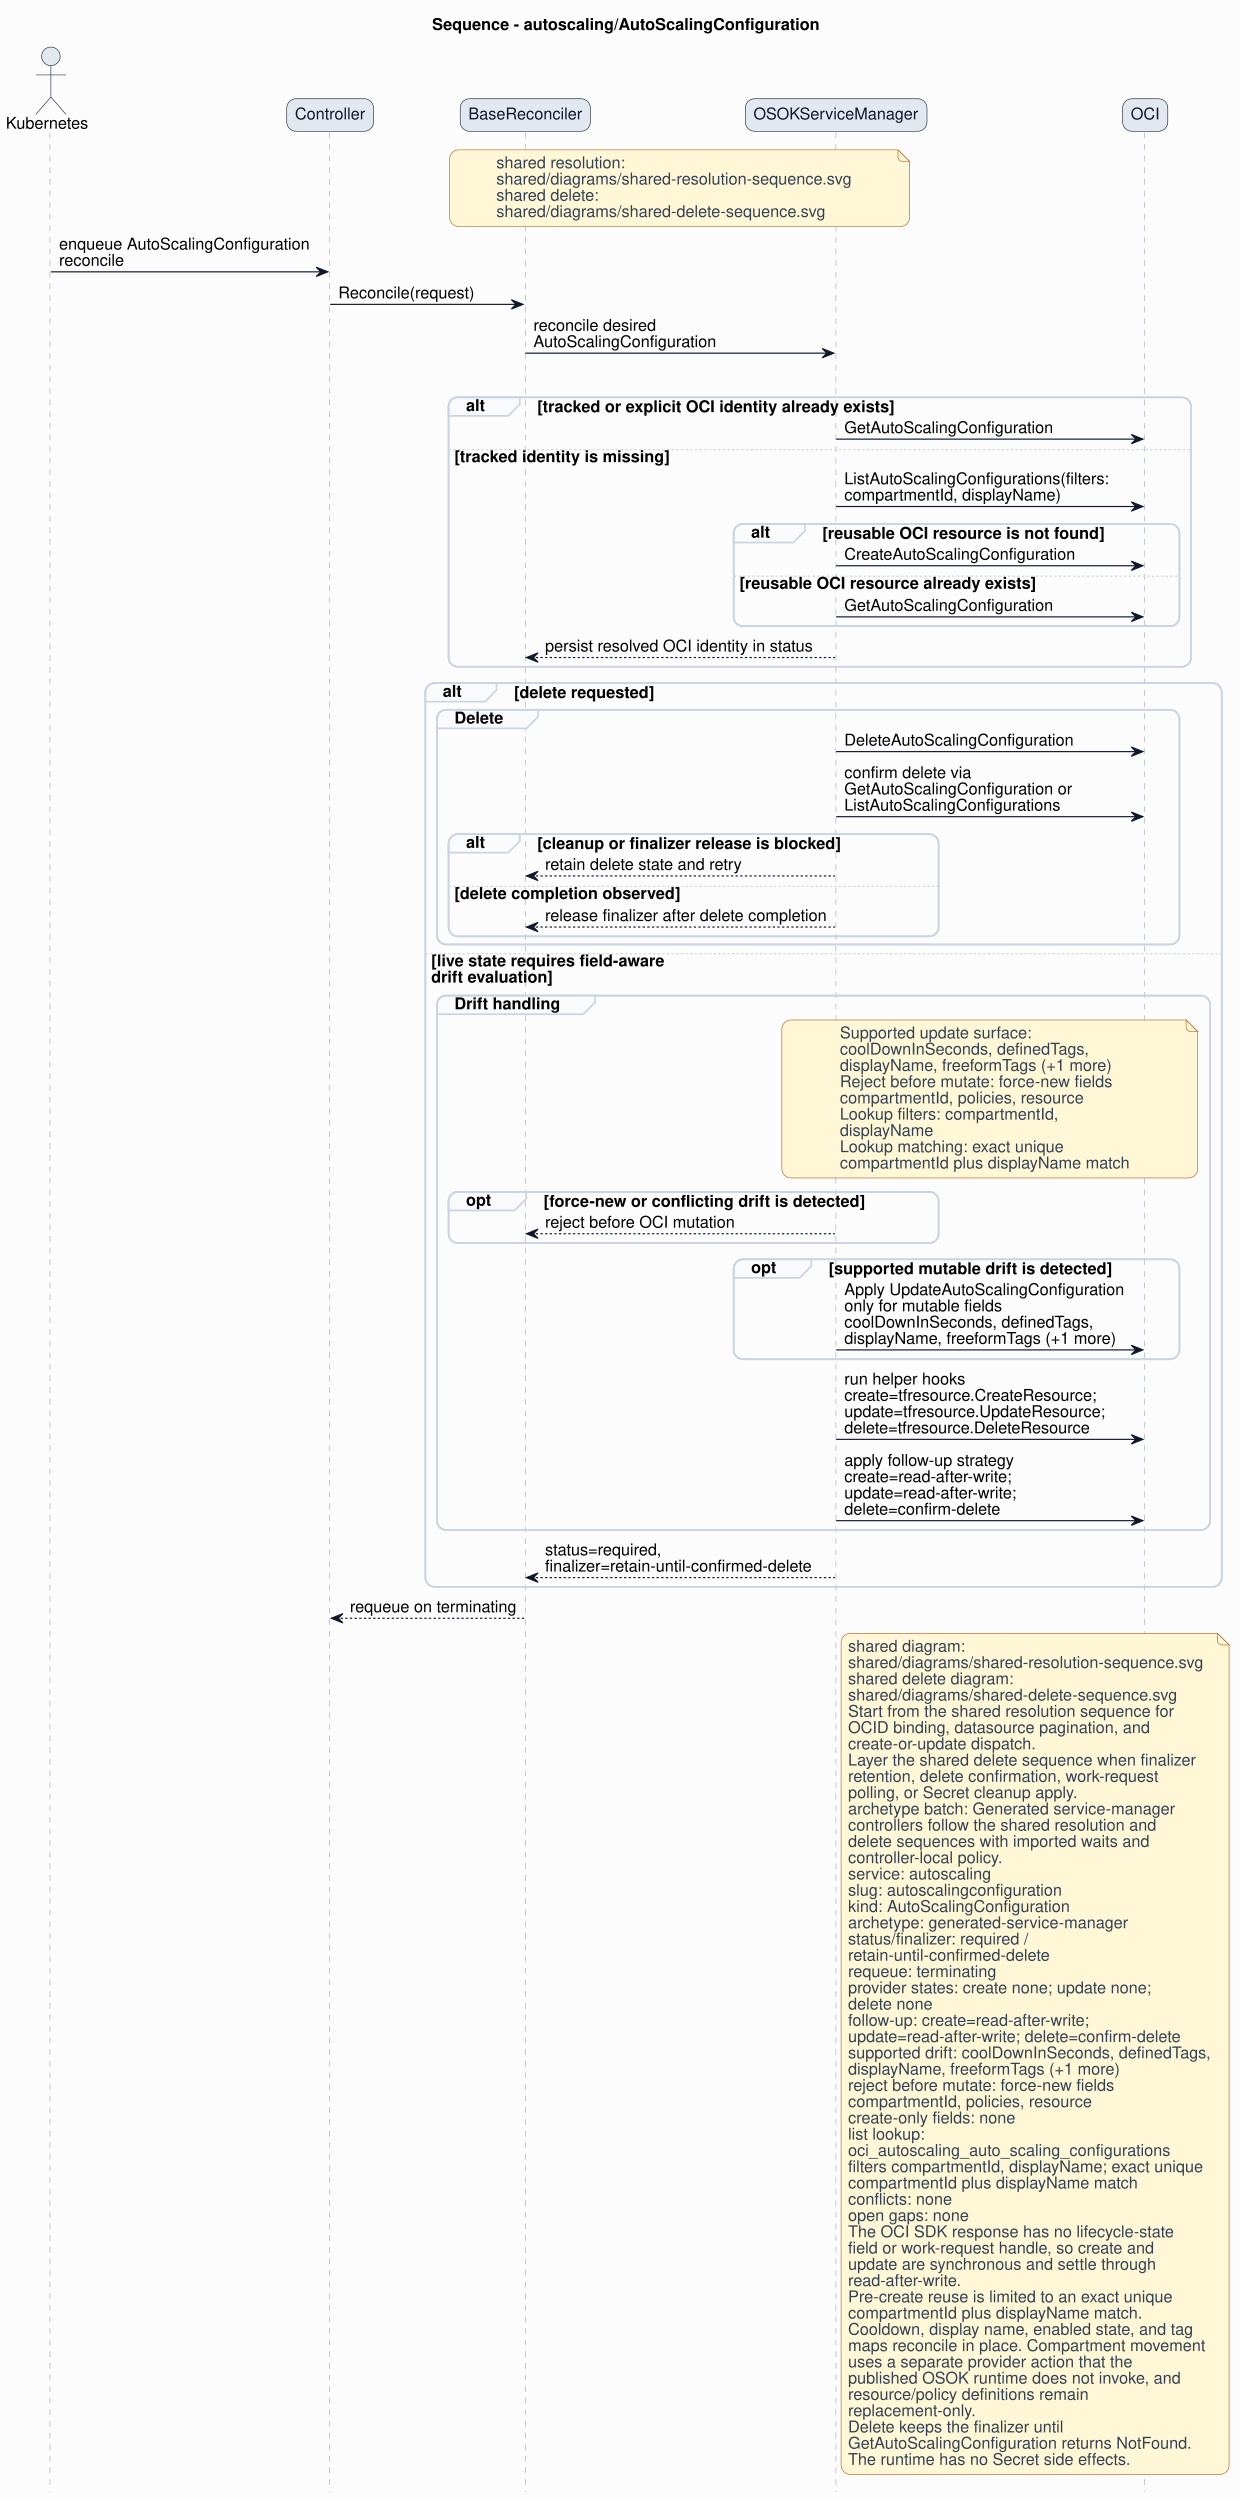
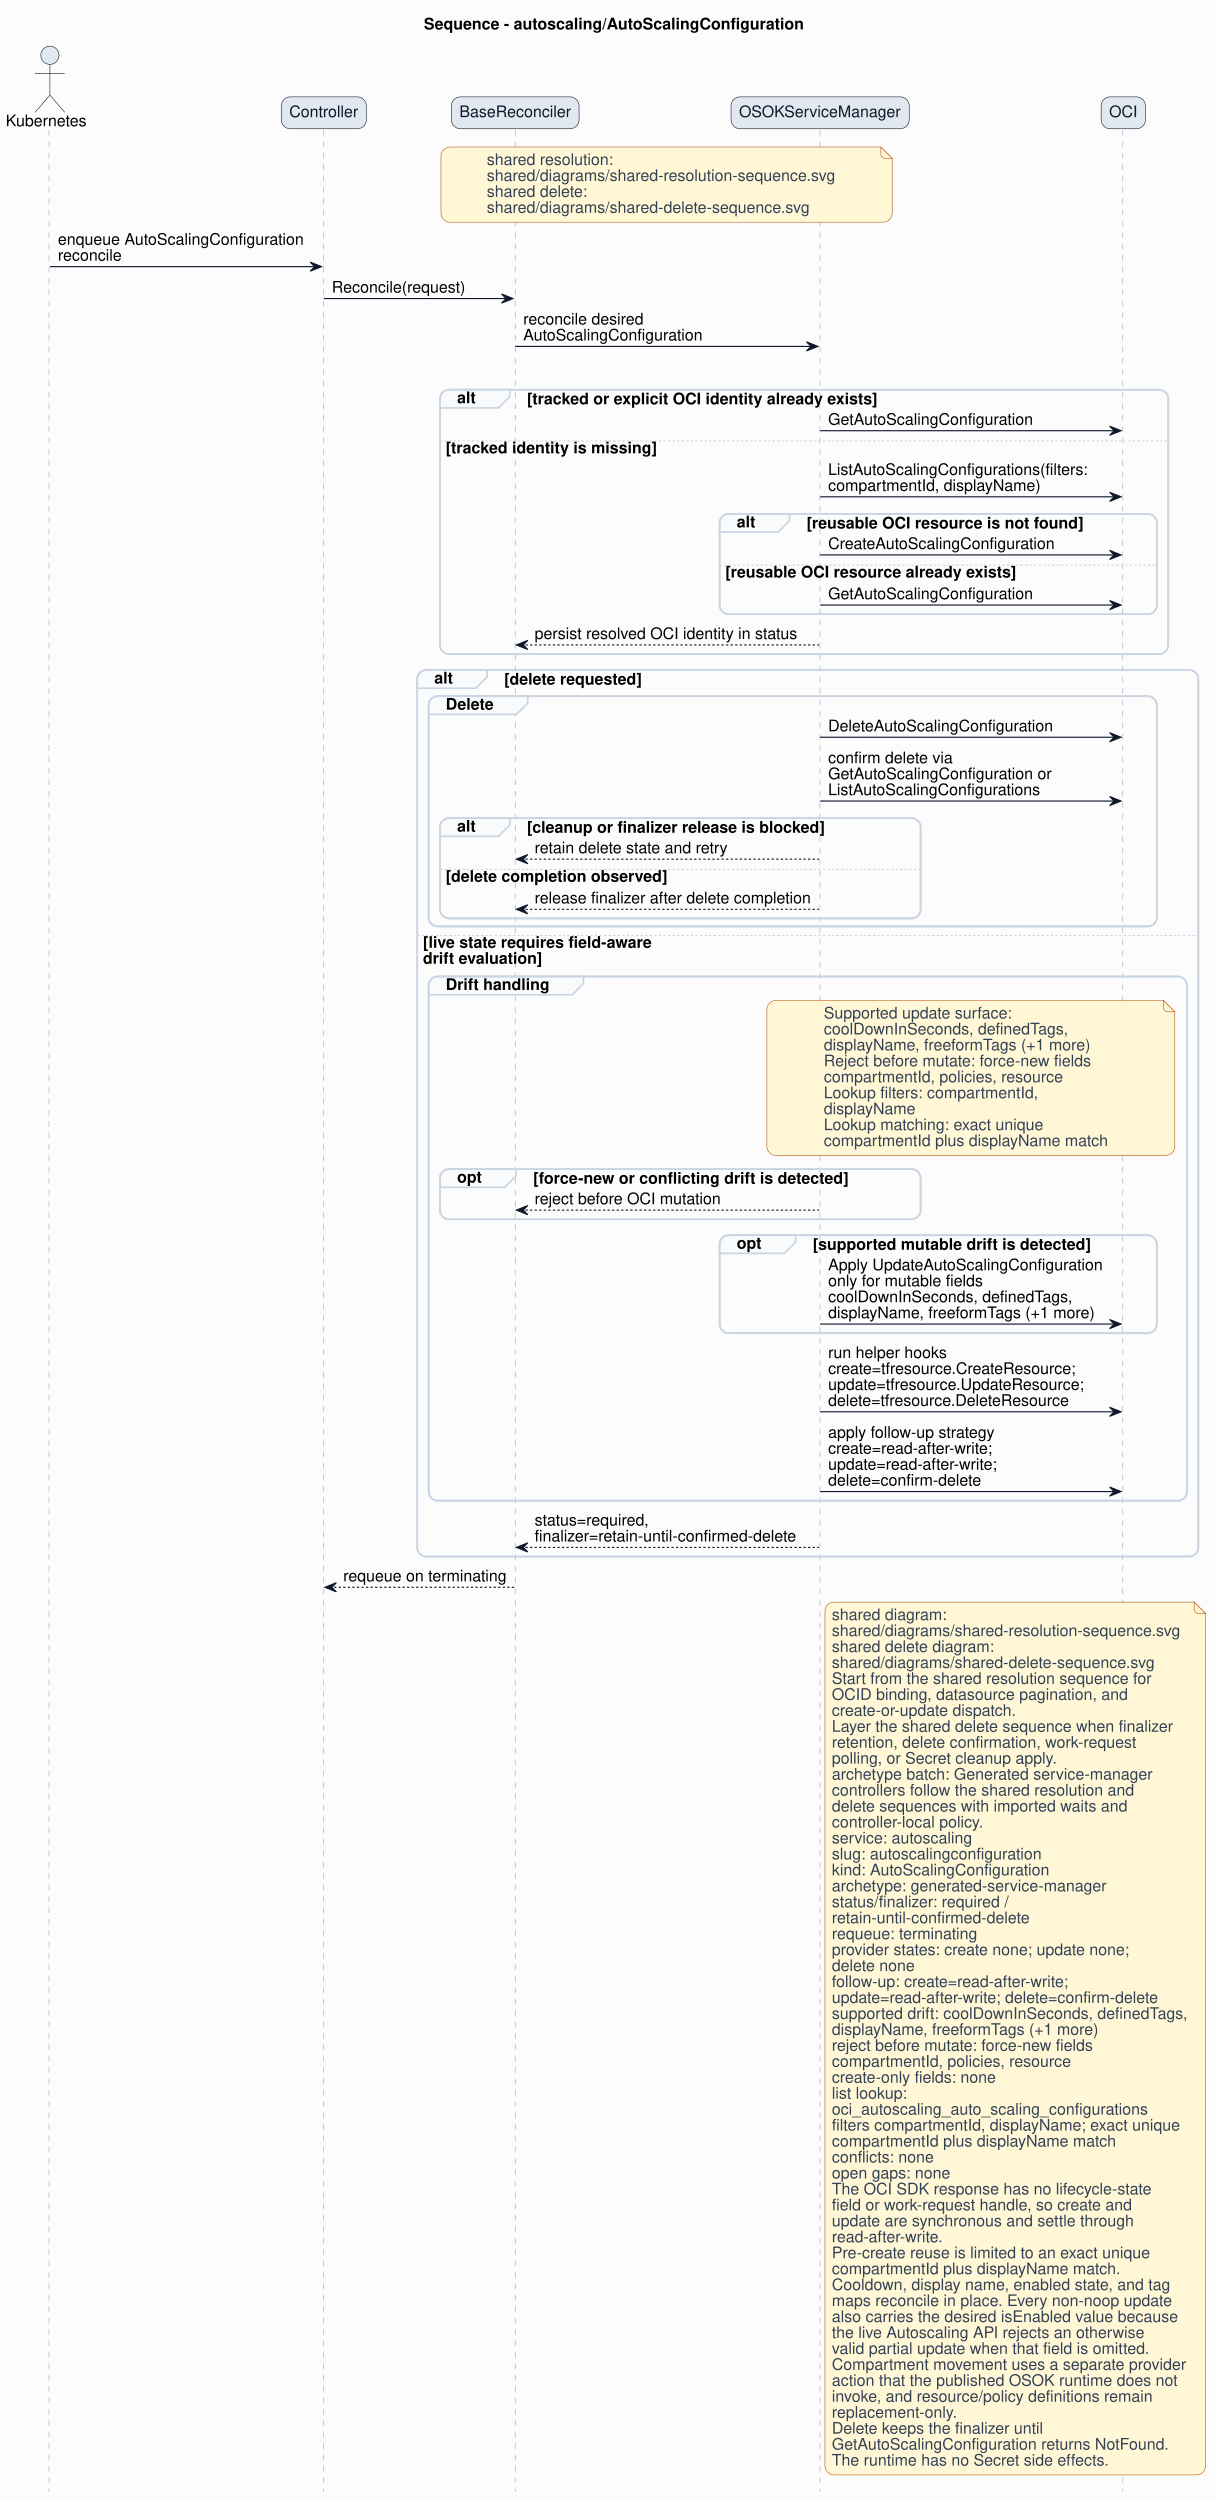
- <svg xmlns="http://www.w3.org/2000/svg" contentStyleType="text/css" data-diagram-type="SEQUENCE" height="2152px" preserveAspectRatio="none" style="width:1067px;height:2152px;background:#FCFCFD;" version="1.1" viewBox="0 0 1067 2152" width="1067px" zoomAndPan="magnify">
+ <svg xmlns="http://www.w3.org/2000/svg" contentStyleType="text/css" data-diagram-type="SEQUENCE" height="2194px" preserveAspectRatio="none" style="width:1067px;height:2194px;background:#FCFCFD;" version="1.1" viewBox="0 0 1067 2194" width="1067px" zoomAndPan="magnify">
  <defs />
  <g>
-     <rect fill="#FCFCFD" height="2152" style="stroke:none;stroke-width:1;" width="1067" x="0" y="0" />
+     <rect fill="#FCFCFD" height="2194" style="stroke:none;stroke-width:1;" width="1067" x="0" y="0" />
    <text fill="#000000" font-family="Helvetica" font-size="14" font-weight="bold" lengthAdjust="spacing" textLength="333.69" x="371.972" y="25.78">Sequence - autoscaling/AutoScalingConfiguration</text>
    <rect fill="none" height="232" rx="8" ry="8" style="stroke:#CBD5E1;stroke-width:1.5;" width="639.094" x="386.149" y="342" />
    <rect fill="none" height="88" rx="8" ry="8" style="stroke:#CBD5E1;stroke-width:1.5;" width="383.688" x="631.555" y="451" />
    <rect fill="none" height="778" rx="8" ry="8" style="stroke:#CBD5E1;stroke-width:1.5;" width="685.539" x="366.149" y="588" />
    <rect fill="none" height="202" rx="8" ry="8" style="stroke:#CBD5E1;stroke-width:1.5;" width="639.094" x="376.149" y="611" />
    <rect fill="none" height="88" rx="8" ry="8" style="stroke:#CBD5E1;stroke-width:1.5;" width="421.798" x="386.149" y="718" />
    <rect fill="none" height="460" rx="8" ry="8" style="stroke:#CBD5E1;stroke-width:1.5;" width="665.539" x="376.149" y="857" />
    <rect fill="none" height="44" rx="8" ry="8" style="stroke:#CBD5E1;stroke-width:1.5;" width="421.798" x="386.149" y="1026" />
    <rect fill="none" height="86" rx="8" ry="8" style="stroke:#CBD5E1;stroke-width:1.5;" width="383.688" x="631.555" y="1084" />
    <g class="participant-lifeline" data-entity-uid="part1" data-qualified-name="Kubernetes" id="part1-lifeline">
      <g>
-         <rect fill="#000000" fill-opacity="0" height="2031" width="8" x="39.803" y="114" />
-         <line style="stroke:#94A3B8;stroke-width:0.5;stroke-dasharray:5,5;" x1="43" x2="43" y1="114" y2="2145" />
+         <rect fill="#000000" fill-opacity="0" height="2073" width="8" x="39.803" y="114" />
+         <line style="stroke:#94A3B8;stroke-width:0.5;stroke-dasharray:5,5;" x1="43" x2="43" y1="114" y2="2187" />
      </g>
    </g>
    <g class="participant-lifeline" data-entity-uid="part2" data-qualified-name="Controller" id="part2-lifeline">
      <g>
-         <rect fill="#000000" fill-opacity="0" height="2031" width="8" x="280.188" y="114" />
-         <line style="stroke:#94A3B8;stroke-width:0.5;stroke-dasharray:5,5;" x1="283.843" x2="283.843" y1="114" y2="2145" />
+         <rect fill="#000000" fill-opacity="0" height="2073" width="8" x="280.188" y="114" />
+         <line style="stroke:#94A3B8;stroke-width:0.5;stroke-dasharray:5,5;" x1="283.843" x2="283.843" y1="114" y2="2187" />
      </g>
    </g>
    <g class="participant-lifeline" data-entity-uid="part3" data-qualified-name="BaseReconciler" id="part3-lifeline">
      <g>
-         <rect fill="#000000" fill-opacity="0" height="2031" width="8" x="448.173" y="114" />
-         <line style="stroke:#94A3B8;stroke-width:0.5;stroke-dasharray:5,5;" x1="452.149" x2="452.149" y1="114" y2="2145" />
+         <rect fill="#000000" fill-opacity="0" height="2073" width="8" x="448.173" y="114" />
+         <line style="stroke:#94A3B8;stroke-width:0.5;stroke-dasharray:5,5;" x1="452.149" x2="452.149" y1="114" y2="2187" />
      </g>
    </g>
    <g class="participant-lifeline" data-entity-uid="part4" data-qualified-name="ServiceManager" id="part4-lifeline">
      <g>
-         <rect fill="#000000" fill-opacity="0" height="2031" width="8" x="715.751" y="114" />
-         <line style="stroke:#94A3B8;stroke-width:0.5;stroke-dasharray:5,5;" x1="719.555" x2="719.555" y1="114" y2="2145" />
+         <rect fill="#000000" fill-opacity="0" height="2073" width="8" x="715.751" y="114" />
+         <line style="stroke:#94A3B8;stroke-width:0.5;stroke-dasharray:5,5;" x1="719.555" x2="719.555" y1="114" y2="2187" />
      </g>
    </g>
    <g class="participant-lifeline" data-entity-uid="part5" data-qualified-name="OCI" id="part5-lifeline">
      <g>
-         <rect fill="#000000" fill-opacity="0" height="2031" width="8" x="981.798" y="114" />
-         <line style="stroke:#94A3B8;stroke-width:0.5;stroke-dasharray:5,5;" x1="985.354" x2="985.354" y1="114" y2="2145" />
+         <rect fill="#000000" fill-opacity="0" height="2073" width="8" x="981.798" y="114" />
+         <line style="stroke:#94A3B8;stroke-width:0.5;stroke-dasharray:5,5;" x1="985.354" x2="985.354" y1="114" y2="2187" />
      </g>
    </g>
    <g class="participant participant-head" data-entity-uid="part1" data-qualified-name="Kubernetes" id="part1-head">
      <text fill="#000000" font-family="Helvetica" font-size="14" lengthAdjust="spacing" textLength="71.606" x="5" y="110.78">Kubernetes</text>
      <ellipse cx="43.803" cy="48.5" fill="#E2E8F0" rx="8" ry="8" style="stroke:#0F172A;stroke-width:0.5;" />
      <path d="M43.803,56.5 L43.803,83.5 M30.803,64.5 L56.803,64.5 M43.803,83.5 L30.803,98.5 M43.803,83.5 L56.803,98.5" fill="none" style="stroke:#0F172A;stroke-width:0.5;" />
    </g>
    <g class="participant participant-head" data-entity-uid="part2" data-qualified-name="Controller" id="part2-head">
      <rect fill="#E2E8F0" height="28" rx="8" ry="8" style="stroke:#0F172A;stroke-width:0.5;" width="74.689" x="246.843" y="85" />
      <text fill="#0F172A" font-family="Helvetica" font-size="14" lengthAdjust="spacing" textLength="60.69" x="253.843" y="102.78">Controller</text>
    </g>
    <g class="participant participant-head" data-entity-uid="part3" data-qualified-name="BaseReconciler" id="part3-head">
      <rect fill="#E2E8F0" height="28" rx="8" ry="8" style="stroke:#0F172A;stroke-width:0.5;" width="112.048" x="396.149" y="85" />
      <text fill="#0F172A" font-family="Helvetica" font-size="14" lengthAdjust="spacing" textLength="98.048" x="403.149" y="102.78">BaseReconciler</text>
    </g>
    <g class="participant participant-head" data-entity-uid="part4" data-qualified-name="ServiceManager" id="part4-head">
      <rect fill="#E2E8F0" height="28" rx="8" ry="8" style="stroke:#0F172A;stroke-width:0.5;" width="156.393" x="641.555" y="85" />
      <text fill="#0F172A" font-family="Helvetica" font-size="14" lengthAdjust="spacing" textLength="142.393" x="648.555" y="102.78">OSOKServiceManager</text>
    </g>
    <g class="participant participant-head" data-entity-uid="part5" data-qualified-name="OCI" id="part5-head">
      <rect fill="#E2E8F0" height="28" rx="8" ry="8" style="stroke:#0F172A;stroke-width:0.5;" width="38.89" x="966.354" y="85" />
      <text fill="#0F172A" font-family="Helvetica" font-size="14" lengthAdjust="spacing" textLength="24.89" x="973.354" y="102.78">OCI</text>
    </g>
    <path d="M387,137 L387,187 A8,8 0 0 0 395,195 L775,195 A8,8 0 0 0 783,187 L783,139 L773,129 L395,129 A8,8 0 0 0 387,137" fill="#FFF7D6" style="stroke:#B45309;stroke-width:0.5;" />
    <path d="M773,129 L773,135 A4,4 0 0 0 777,139 L783,139 L773,129" fill="#FFF7D6" style="stroke:#B45309;stroke-width:0.5;" />
    <text fill="#334155" font-family="Helvetica" font-size="14" lengthAdjust="spacing" textLength="111.289" x="427.203" y="144.78">shared resolution:</text>
    <text fill="#334155" font-family="Helvetica" font-size="14" lengthAdjust="spacing" textLength="307.392" x="427.203" y="158.78">shared/diagrams/shared-resolution-sequence.svg</text>
    <text fill="#334155" font-family="Helvetica" font-size="14" lengthAdjust="spacing" textLength="88.731" x="427.203" y="172.78">shared delete:</text>
    <text fill="#334155" font-family="Helvetica" font-size="14" lengthAdjust="spacing" textLength="284.833" x="427.203" y="186.78">shared/diagrams/shared-delete-sequence.svg</text>
    <g class="message" data-entity-1="part1" data-entity-2="part2" id="msg1">
      <polygon fill="#0F172A" points="272.188,230,282.188,234,272.188,238,276.188,234" style="stroke:#0F172A;stroke-width:1;" />
      <line style="stroke:#0F172A;stroke-width:1;" x1="43.803" x2="278.188" y1="234" y2="234" />
      <text fill="#000000" font-family="Helvetica" font-size="14" lengthAdjust="spacing" textLength="216.385" x="50.803" y="214.78">enqueue AutoScalingConfiguration</text>
      <text fill="#000000" font-family="Helvetica" font-size="14" lengthAdjust="spacing" textLength="56.027" x="50.803" y="228.78">reconcile</text>
    </g>
    <g class="message" data-entity-1="part2" data-entity-2="part3" id="msg2">
      <polygon fill="#0F172A" points="440.173,258,450.173,262,440.173,266,444.173,262" style="stroke:#0F172A;stroke-width:1;" />
      <line style="stroke:#0F172A;stroke-width:1;" x1="284.188" x2="446.173" y1="262" y2="262" />
      <text fill="#000000" font-family="Helvetica" font-size="14" lengthAdjust="spacing" textLength="117.496" x="291.188" y="256.78">Reconcile(request)</text>
    </g>
    <g class="message" data-entity-1="part3" data-entity-2="part4" id="msg3">
      <polygon fill="#0F172A" points="707.751,300,717.751,304,707.751,308,711.751,304" style="stroke:#0F172A;stroke-width:1;" />
      <line style="stroke:#0F172A;stroke-width:1;" x1="452.173" x2="713.751" y1="304" y2="304" />
      <text fill="#000000" font-family="Helvetica" font-size="14" lengthAdjust="spacing" textLength="105.834" x="459.173" y="284.78">reconcile desired</text>
      <text fill="#000000" font-family="Helvetica" font-size="14" lengthAdjust="spacing" textLength="157.992" x="459.173" y="298.78">AutoScalingConfiguration</text>
    </g>
    <path d="M394.149,342 L447.487,342 L447.487,348 L437.487,358 L386.149,358 L386.149,350 A8,8 0 0 1 394.149,342" fill="#F8FAFC" style="stroke:#CBD5E1;stroke-width:1.5;" />
    <rect fill="none" height="232" rx="8" ry="8" style="stroke:#CBD5E1;stroke-width:1.5;" width="639.094" x="386.149" y="342" />
    <text fill="#000000" font-family="Helvetica" font-size="14" font-weight="bold" lengthAdjust="spacing" textLength="16.338" x="401.149" y="353.78">alt</text>
    <text fill="#000000" font-family="Helvetica" font-size="14" font-weight="bold" lengthAdjust="spacing" textLength="308.109" x="462.487" y="354.78">[tracked or explicit OCI identity already exists]</text>
    <g class="message" data-entity-1="part4" data-entity-2="part5" id="msg4">
      <polygon fill="#0F172A" points="973.798,374,983.798,378,973.798,382,977.798,378" style="stroke:#0F172A;stroke-width:1;" />
      <line style="stroke:#0F172A;stroke-width:1;" x1="719.751" x2="979.798" y1="378" y2="378" />
      <text fill="#000000" font-family="Helvetica" font-size="14" lengthAdjust="spacing" textLength="180.558" x="726.751" y="372.78">GetAutoScalingConfiguration</text>
    </g>
    <line style="stroke:#CBD5E1;stroke-width:1;stroke-dasharray:2,2;" x1="386.149" x2="1025.243" y1="387" y2="387" />
    <text fill="#000000" font-family="Helvetica" font-size="14" font-weight="bold" lengthAdjust="spacing" textLength="185.158" x="391.149" y="397.78">[tracked identity is missing]</text>
    <g class="message" data-entity-1="part4" data-entity-2="part5" id="msg5">
      <polygon fill="#0F172A" points="973.798,432,983.798,436,973.798,440,977.798,436" style="stroke:#0F172A;stroke-width:1;" />
      <line style="stroke:#0F172A;stroke-width:1;" x1="719.751" x2="979.798" y1="436" y2="436" />
      <text fill="#000000" font-family="Helvetica" font-size="14" lengthAdjust="spacing" textLength="228.778" x="726.751" y="416.78">ListAutoScalingConfigurations(filters:</text>
      <text fill="#000000" font-family="Helvetica" font-size="14" lengthAdjust="spacing" textLength="186.737" x="726.751" y="430.78">compartmentId, displayName)</text>
    </g>
    <path d="M639.555,451 L692.893,451 L692.893,457 L682.893,467 L631.555,467 L631.555,459 A8,8 0 0 1 639.555,451" fill="#F8FAFC" style="stroke:#CBD5E1;stroke-width:1.5;" />
    <rect fill="none" height="88" rx="8" ry="8" style="stroke:#CBD5E1;stroke-width:1.5;" width="383.688" x="631.555" y="451" />
    <text fill="#000000" font-family="Helvetica" font-size="14" font-weight="bold" lengthAdjust="spacing" textLength="16.338" x="646.555" y="462.78">alt</text>
    <text fill="#000000" font-family="Helvetica" font-size="14" font-weight="bold" lengthAdjust="spacing" textLength="242.703" x="707.893" y="463.78">[reusable OCI resource is not found]</text>
    <g class="message" data-entity-1="part4" data-entity-2="part5" id="msg6">
      <polygon fill="#0F172A" points="973.798,483,983.798,487,973.798,491,977.798,487" style="stroke:#0F172A;stroke-width:1;" />
      <line style="stroke:#0F172A;stroke-width:1;" x1="719.751" x2="979.798" y1="487" y2="487" />
      <text fill="#000000" font-family="Helvetica" font-size="14" lengthAdjust="spacing" textLength="200.013" x="726.751" y="481.78">CreateAutoScalingConfiguration</text>
    </g>
    <line style="stroke:#CBD5E1;stroke-width:1;stroke-dasharray:2,2;" x1="631.555" x2="1015.243" y1="496" y2="496" />
    <text fill="#000000" font-family="Helvetica" font-size="14" font-weight="bold" lengthAdjust="spacing" textLength="255.233" x="636.555" y="506.78">[reusable OCI resource already exists]</text>
    <g class="message" data-entity-1="part4" data-entity-2="part5" id="msg7">
      <polygon fill="#0F172A" points="973.798,527,983.798,531,973.798,535,977.798,531" style="stroke:#0F172A;stroke-width:1;" />
      <line style="stroke:#0F172A;stroke-width:1;" x1="719.751" x2="979.798" y1="531" y2="531" />
      <text fill="#000000" font-family="Helvetica" font-size="14" lengthAdjust="spacing" textLength="180.558" x="726.751" y="525.78">GetAutoScalingConfiguration</text>
    </g>
    <g class="message" data-entity-1="part4" data-entity-2="part3" id="msg8">
      <polygon fill="#0F172A" points="463.173,562,453.173,566,463.173,570,459.173,566" style="stroke:#0F172A;stroke-width:1;" />
      <line style="stroke:#0F172A;stroke-width:1;stroke-dasharray:2,2;" x1="457.173" x2="718.751" y1="566" y2="566" />
      <text fill="#000000" font-family="Helvetica" font-size="14" lengthAdjust="spacing" textLength="231.096" x="469.173" y="560.78">persist resolved OCI identity in status</text>
    </g>
    <path d="M374.149,588 L427.487,588 L427.487,594 L417.487,604 L366.149,604 L366.149,596 A8,8 0 0 1 374.149,588" fill="#F8FAFC" style="stroke:#CBD5E1;stroke-width:1.5;" />
    <rect fill="none" height="778" rx="8" ry="8" style="stroke:#CBD5E1;stroke-width:1.5;" width="685.539" x="366.149" y="588" />
    <text fill="#000000" font-family="Helvetica" font-size="14" font-weight="bold" lengthAdjust="spacing" textLength="16.338" x="381.149" y="599.78">alt</text>
    <text fill="#000000" font-family="Helvetica" font-size="14" font-weight="bold" lengthAdjust="spacing" textLength="120.586" x="442.487" y="600.78">[delete requested]</text>
    <path d="M384.149,611 L463.17,611 L463.17,617 L453.17,627 L376.149,627 L376.149,619 A8,8 0 0 1 384.149,611" fill="#F8FAFC" style="stroke:#CBD5E1;stroke-width:1.5;" />
    <rect fill="none" height="202" rx="8" ry="8" style="stroke:#CBD5E1;stroke-width:1.5;" width="639.094" x="376.149" y="611" />
    <text fill="#000000" font-family="Helvetica" font-size="14" font-weight="bold" lengthAdjust="spacing" textLength="42.02" x="391.149" y="622.78">Delete</text>
    <g class="message" data-entity-1="part4" data-entity-2="part5" id="msg9">
      <polygon fill="#0F172A" points="973.798,643,983.798,647,973.798,651,977.798,647" style="stroke:#0F172A;stroke-width:1;" />
      <line style="stroke:#0F172A;stroke-width:1;" x1="719.751" x2="979.798" y1="647" y2="647" />
      <text fill="#000000" font-family="Helvetica" font-size="14" lengthAdjust="spacing" textLength="198.461" x="726.751" y="641.78">DeleteAutoScalingConfiguration</text>
    </g>
    <g class="message" data-entity-1="part4" data-entity-2="part5" id="msg10">
      <polygon fill="#0F172A" points="973.798,699,983.798,703,973.798,707,977.798,703" style="stroke:#0F172A;stroke-width:1;" />
      <line style="stroke:#0F172A;stroke-width:1;" x1="719.751" x2="979.798" y1="703" y2="703" />
      <text fill="#000000" font-family="Helvetica" font-size="14" lengthAdjust="spacing" textLength="109.717" x="726.751" y="669.78">confirm delete via</text>
      <text fill="#000000" font-family="Helvetica" font-size="14" lengthAdjust="spacing" textLength="196.895" x="726.751" y="683.78">GetAutoScalingConfiguration or</text>
      <text fill="#000000" font-family="Helvetica" font-size="14" lengthAdjust="spacing" textLength="186.778" x="726.751" y="697.78">ListAutoScalingConfigurations</text>
    </g>
    <path d="M394.149,718 L447.487,718 L447.487,724 L437.487,734 L386.149,734 L386.149,726 A8,8 0 0 1 394.149,718" fill="#F8FAFC" style="stroke:#CBD5E1;stroke-width:1.5;" />
    <rect fill="none" height="88" rx="8" ry="8" style="stroke:#CBD5E1;stroke-width:1.5;" width="421.798" x="386.149" y="718" />
    <text fill="#000000" font-family="Helvetica" font-size="14" font-weight="bold" lengthAdjust="spacing" textLength="16.338" x="401.149" y="729.78">alt</text>
    <text fill="#000000" font-family="Helvetica" font-size="14" font-weight="bold" lengthAdjust="spacing" textLength="261.427" x="462.487" y="730.78">[cleanup or finalizer release is blocked]</text>
    <g class="message" data-entity-1="part4" data-entity-2="part3" id="msg11">
      <polygon fill="#0F172A" points="463.173,750,453.173,754,463.173,758,459.173,754" style="stroke:#0F172A;stroke-width:1;" />
      <line style="stroke:#0F172A;stroke-width:1;stroke-dasharray:2,2;" x1="457.173" x2="718.751" y1="754" y2="754" />
      <text fill="#000000" font-family="Helvetica" font-size="14" lengthAdjust="spacing" textLength="170.434" x="469.173" y="748.78">retain delete state and retry</text>
    </g>
    <line style="stroke:#CBD5E1;stroke-width:1;stroke-dasharray:2,2;" x1="386.149" x2="807.948" y1="763" y2="763" />
    <text fill="#000000" font-family="Helvetica" font-size="14" font-weight="bold" lengthAdjust="spacing" textLength="194.482" x="391.149" y="773.78">[delete completion observed]</text>
    <g class="message" data-entity-1="part4" data-entity-2="part3" id="msg12">
      <polygon fill="#0F172A" points="463.173,794,453.173,798,463.173,802,459.173,798" style="stroke:#0F172A;stroke-width:1;" />
      <line style="stroke:#0F172A;stroke-width:1;stroke-dasharray:2,2;" x1="457.173" x2="718.751" y1="798" y2="798" />
      <text fill="#000000" font-family="Helvetica" font-size="14" lengthAdjust="spacing" textLength="243.578" x="469.173" y="792.78">release finalizer after delete completion</text>
    </g>
    <line style="stroke:#CBD5E1;stroke-width:1;stroke-dasharray:2,2;" x1="366.149" x2="1051.688" y1="821" y2="821" />
    <text fill="#000000" font-family="Helvetica" font-size="14" font-weight="bold" lengthAdjust="spacing" textLength="200.751" x="371.149" y="831.78">[live state requires field-aware</text>
    <text fill="#000000" font-family="Helvetica" font-size="14" font-weight="bold" lengthAdjust="spacing" textLength="105.007" x="371.149" y="845.78">drift evaluation]</text>
    <path d="M384.149,857 L512.136,857 L512.136,863 L502.136,873 L376.149,873 L376.149,865 A8,8 0 0 1 384.149,857" fill="#F8FAFC" style="stroke:#CBD5E1;stroke-width:1.5;" />
    <rect fill="none" height="460" rx="8" ry="8" style="stroke:#CBD5E1;stroke-width:1.5;" width="665.539" x="376.149" y="857" />
    <text fill="#000000" font-family="Helvetica" font-size="14" font-weight="bold" lengthAdjust="spacing" textLength="90.986" x="391.149" y="868.78">Drift handling</text>
    <path d="M673,886 L673,1006 A8,8 0 0 0 681,1014 L1023,1014 A8,8 0 0 0 1031,1006 L1031,888 L1021,878 L681,878 A8,8 0 0 0 673,886" fill="#FFF7D6" style="stroke:#B45309;stroke-width:0.5;" />
    <path d="M1021,878 L1021,884 A4,4 0 0 0 1025,888 L1031,888 L1021,878" fill="#FFF7D6" style="stroke:#B45309;stroke-width:0.5;" />
    <text fill="#334155" font-family="Helvetica" font-size="14" lengthAdjust="spacing" textLength="165.006" x="722.958" y="893.78">Supported update surface:</text>
    <text fill="#334155" font-family="Helvetica" font-size="14" lengthAdjust="spacing" textLength="216.357" x="722.958" y="907.78">coolDownInSeconds, definedTags,</text>
    <text fill="#334155" font-family="Helvetica" font-size="14" lengthAdjust="spacing" textLength="236.913" x="722.958" y="921.78">displayName, freeformTags (+1 more)</text>
    <text fill="#334155" font-family="Helvetica" font-size="14" lengthAdjust="spacing" textLength="235.778" x="722.958" y="935.78">Reject before mutate: force-new fields</text>
    <text fill="#334155" font-family="Helvetica" font-size="14" lengthAdjust="spacing" textLength="210.089" x="722.958" y="949.78">compartmentId, policies, resource</text>
    <text fill="#334155" font-family="Helvetica" font-size="14" lengthAdjust="spacing" textLength="188.31" x="722.958" y="963.78">Lookup filters: compartmentId,</text>
    <text fill="#334155" font-family="Helvetica" font-size="14" lengthAdjust="spacing" textLength="80.924" x="722.958" y="977.78">displayName</text>
    <text fill="#334155" font-family="Helvetica" font-size="14" lengthAdjust="spacing" textLength="193.799" x="722.958" y="991.78">Lookup matching: exact unique</text>
    <text fill="#334155" font-family="Helvetica" font-size="14" lengthAdjust="spacing" textLength="249.772" x="722.958" y="1005.78">compartmentId plus displayName match</text>
    <path d="M394.149,1026 L452.915,1026 L452.915,1032 L442.915,1042 L386.149,1042 L386.149,1034 A8,8 0 0 1 394.149,1026" fill="#F8FAFC" style="stroke:#CBD5E1;stroke-width:1.5;" />
    <rect fill="none" height="44" rx="8" ry="8" style="stroke:#CBD5E1;stroke-width:1.5;" width="421.798" x="386.149" y="1026" />
    <text fill="#000000" font-family="Helvetica" font-size="14" font-weight="bold" lengthAdjust="spacing" textLength="21.766" x="401.149" y="1037.78">opt</text>
    <text fill="#000000" font-family="Helvetica" font-size="14" font-weight="bold" lengthAdjust="spacing" textLength="276.131" x="467.915" y="1038.78">[force-new or conflicting drift is detected]</text>
    <g class="message" data-entity-1="part4" data-entity-2="part3" id="msg13">
      <polygon fill="#0F172A" points="463.173,1058,453.173,1062,463.173,1066,459.173,1062" style="stroke:#0F172A;stroke-width:1;" />
      <line style="stroke:#0F172A;stroke-width:1;stroke-dasharray:2,2;" x1="457.173" x2="718.751" y1="1062" y2="1062" />
      <text fill="#000000" font-family="Helvetica" font-size="14" lengthAdjust="spacing" textLength="164.185" x="469.173" y="1056.78">reject before OCI mutation</text>
    </g>
    <path d="M639.555,1084 L698.321,1084 L698.321,1090 L688.321,1100 L631.555,1100 L631.555,1092 A8,8 0 0 1 639.555,1084" fill="#F8FAFC" style="stroke:#CBD5E1;stroke-width:1.5;" />
    <rect fill="none" height="86" rx="8" ry="8" style="stroke:#CBD5E1;stroke-width:1.5;" width="383.688" x="631.555" y="1084" />
    <text fill="#000000" font-family="Helvetica" font-size="14" font-weight="bold" lengthAdjust="spacing" textLength="21.766" x="646.555" y="1095.78">opt</text>
    <text fill="#000000" font-family="Helvetica" font-size="14" font-weight="bold" lengthAdjust="spacing" textLength="243.462" x="713.321" y="1096.78">[supported mutable drift is detected]</text>
    <g class="message" data-entity-1="part4" data-entity-2="part5" id="msg14">
      <polygon fill="#0F172A" points="973.798,1158,983.798,1162,973.798,1166,977.798,1162" style="stroke:#0F172A;stroke-width:1;" />
      <line style="stroke:#0F172A;stroke-width:1;" x1="719.751" x2="979.798" y1="1162" y2="1162" />
      <text fill="#000000" font-family="Helvetica" font-size="14" lengthAdjust="spacing" textLength="242.047" x="726.751" y="1114.78">Apply UpdateAutoScalingConfiguration</text>
      <text fill="#000000" font-family="Helvetica" font-size="14" lengthAdjust="spacing" textLength="136.179" x="726.751" y="1128.78">only for mutable fields</text>
      <text fill="#000000" font-family="Helvetica" font-size="14" lengthAdjust="spacing" textLength="216.357" x="726.751" y="1142.78">coolDownInSeconds, definedTags,</text>
      <text fill="#000000" font-family="Helvetica" font-size="14" lengthAdjust="spacing" textLength="236.913" x="726.751" y="1156.78">displayName, freeformTags (+1 more)</text>
    </g>
    <g class="message" data-entity-1="part4" data-entity-2="part5" id="msg15">
      <polygon fill="#0F172A" points="973.798,1235,983.798,1239,973.798,1243,977.798,1239" style="stroke:#0F172A;stroke-width:1;" />
      <line style="stroke:#0F172A;stroke-width:1;" x1="719.751" x2="979.798" y1="1239" y2="1239" />
      <text fill="#000000" font-family="Helvetica" font-size="14" lengthAdjust="spacing" textLength="104.289" x="726.751" y="1191.78">run helper hooks</text>
      <text fill="#000000" font-family="Helvetica" font-size="14" lengthAdjust="spacing" textLength="219.051" x="726.751" y="1205.78">create=tfresource.CreateResource;</text>
      <text fill="#000000" font-family="Helvetica" font-size="14" lengthAdjust="spacing" textLength="226.085" x="726.751" y="1219.78">update=tfresource.UpdateResource;</text>
      <text fill="#000000" font-family="Helvetica" font-size="14" lengthAdjust="spacing" textLength="212.844" x="726.751" y="1233.78">delete=tfresource.DeleteResource</text>
    </g>
    <g class="message" data-entity-1="part4" data-entity-2="part5" id="msg16">
      <polygon fill="#0F172A" points="973.798,1305,983.798,1309,973.798,1313,977.798,1309" style="stroke:#0F172A;stroke-width:1;" />
      <line style="stroke:#0F172A;stroke-width:1;" x1="719.751" x2="979.798" y1="1309" y2="1309" />
      <text fill="#000000" font-family="Helvetica" font-size="14" lengthAdjust="spacing" textLength="147.075" x="726.751" y="1261.78">apply follow-up strategy</text>
      <text fill="#000000" font-family="Helvetica" font-size="14" lengthAdjust="spacing" textLength="145.893" x="726.751" y="1275.78">create=read-after-write;</text>
      <text fill="#000000" font-family="Helvetica" font-size="14" lengthAdjust="spacing" textLength="149.803" x="726.751" y="1289.78">update=read-after-write;</text>
      <text fill="#000000" font-family="Helvetica" font-size="14" lengthAdjust="spacing" textLength="135.023" x="726.751" y="1303.78">delete=confirm-delete</text>
    </g>
    <g class="message" data-entity-1="part4" data-entity-2="part3" id="msg17">
      <polygon fill="#0F172A" points="463.173,1354,453.173,1358,463.173,1362,459.173,1358" style="stroke:#0F172A;stroke-width:1;" />
      <line style="stroke:#0F172A;stroke-width:1;stroke-dasharray:2,2;" x1="457.173" x2="718.751" y1="1358" y2="1358" />
      <text fill="#000000" font-family="Helvetica" font-size="14" lengthAdjust="spacing" textLength="100.782" x="469.173" y="1338.78">status=required,</text>
      <text fill="#000000" font-family="Helvetica" font-size="14" lengthAdjust="spacing" textLength="230.72" x="469.173" y="1352.78">finalizer=retain-until-confirmed-delete</text>
    </g>
    <g class="message" data-entity-1="part3" data-entity-2="part2" id="msg18">
      <polygon fill="#0F172A" points="295.188,1389,285.188,1393,295.188,1397,291.188,1393" style="stroke:#0F172A;stroke-width:1;" />
      <line style="stroke:#0F172A;stroke-width:1;stroke-dasharray:2,2;" x1="289.188" x2="451.173" y1="1393" y2="1393" />
      <text fill="#000000" font-family="Helvetica" font-size="14" lengthAdjust="spacing" textLength="143.985" x="301.188" y="1387.78">requeue on terminating</text>
    </g>
-     <path d="M724,1414 L724,2122 A8,8 0 0 0 732,2130 L1050,2130 A8,8 0 0 0 1058,2122 L1058,1416 L1048,1406 L732,1406 A8,8 0 0 0 724,1414" fill="#FFF7D6" style="stroke:#B45309;stroke-width:0.5;" />
+     <path d="M724,1414 L724,2164 A8,8 0 0 0 732,2172 L1050,2172 A8,8 0 0 0 1058,2164 L1058,1416 L1048,1406 L732,1406 A8,8 0 0 0 724,1414" fill="#FFF7D6" style="stroke:#B45309;stroke-width:0.5;" />
    <path d="M1048,1406 L1048,1412 A4,4 0 0 0 1052,1416 L1058,1416 L1048,1406" fill="#FFF7D6" style="stroke:#B45309;stroke-width:0.5;" />
    <text fill="#334155" font-family="Helvetica" font-size="14" lengthAdjust="spacing" textLength="101.165" x="730" y="1421.78">shared diagram:</text>
    <text fill="#334155" font-family="Helvetica" font-size="14" lengthAdjust="spacing" textLength="307.392" x="730" y="1435.78">shared/diagrams/shared-resolution-sequence.svg</text>
    <text fill="#334155" font-family="Helvetica" font-size="14" lengthAdjust="spacing" textLength="143.199" x="730" y="1449.78">shared delete diagram:</text>
    <text fill="#334155" font-family="Helvetica" font-size="14" lengthAdjust="spacing" textLength="284.833" x="730" y="1463.78">shared/diagrams/shared-delete-sequence.svg</text>
    <text fill="#334155" font-family="Helvetica" font-size="14" lengthAdjust="spacing" textLength="280.93" x="730" y="1477.78">Start from the shared resolution sequence for</text>
    <text fill="#334155" font-family="Helvetica" font-size="14" lengthAdjust="spacing" textLength="260.729" x="730" y="1491.78">OCID binding, datasource pagination, and</text>
    <text fill="#334155" font-family="Helvetica" font-size="14" lengthAdjust="spacing" textLength="163.427" x="730" y="1505.78">create-or-update dispatch.</text>
    <text fill="#334155" font-family="Helvetica" font-size="14" lengthAdjust="spacing" textLength="301.198" x="730" y="1519.78">Layer the shared delete sequence when finalizer</text>
    <text fill="#334155" font-family="Helvetica" font-size="14" lengthAdjust="spacing" textLength="269.247" x="730" y="1533.78">retention, delete confirmation, work-request</text>
    <text fill="#334155" font-family="Helvetica" font-size="14" lengthAdjust="spacing" textLength="199.233" x="730" y="1547.78">polling, or Secret cleanup apply.</text>
    <text fill="#334155" font-family="Helvetica" font-size="14" lengthAdjust="spacing" textLength="281.709" x="730" y="1561.78">archetype batch: Generated service-manager</text>
    <text fill="#334155" font-family="Helvetica" font-size="14" lengthAdjust="spacing" textLength="266.15" x="730" y="1575.78">controllers follow the shared resolution and</text>
    <text fill="#334155" font-family="Helvetica" font-size="14" lengthAdjust="spacing" textLength="259.93" x="730" y="1589.78">delete sequences with imported waits and</text>
    <text fill="#334155" font-family="Helvetica" font-size="14" lengthAdjust="spacing" textLength="134.606" x="730" y="1603.78">controller-local policy.</text>
    <text fill="#334155" font-family="Helvetica" font-size="14" lengthAdjust="spacing" textLength="122.951" x="730" y="1617.78">service: autoscaling</text>
    <text fill="#334155" font-family="Helvetica" font-size="14" lengthAdjust="spacing" textLength="184.454" x="730" y="1631.78">slug: autoscalingconfiguration</text>
    <text fill="#334155" font-family="Helvetica" font-size="14" lengthAdjust="spacing" textLength="191.454" x="730" y="1645.78">kind: AutoScalingConfiguration</text>
    <text fill="#334155" font-family="Helvetica" font-size="14" lengthAdjust="spacing" textLength="241.24" x="730" y="1659.78">archetype: generated-service-manager</text>
    <text fill="#334155" font-family="Helvetica" font-size="14" lengthAdjust="spacing" textLength="156.406" x="730" y="1673.78">status/finalizer: required /</text>
    <text fill="#334155" font-family="Helvetica" font-size="14" lengthAdjust="spacing" textLength="174.303" x="730" y="1687.78">retain-until-confirmed-delete</text>
    <text fill="#334155" font-family="Helvetica" font-size="14" lengthAdjust="spacing" textLength="128.413" x="730" y="1701.78">requeue: terminating</text>
    <text fill="#334155" font-family="Helvetica" font-size="14" lengthAdjust="spacing" textLength="263.067" x="730" y="1715.78">provider states: create none; update none;</text>
    <text fill="#334155" font-family="Helvetica" font-size="14" lengthAdjust="spacing" textLength="73.179" x="730" y="1729.78">delete none</text>
    <text fill="#334155" font-family="Helvetica" font-size="14" lengthAdjust="spacing" textLength="209.699" x="730" y="1743.78">follow-up: create=read-after-write;</text>
    <text fill="#334155" font-family="Helvetica" font-size="14" lengthAdjust="spacing" textLength="288.716" x="730" y="1757.78">update=read-after-write; delete=confirm-delete</text>
    <text fill="#334155" font-family="Helvetica" font-size="14" lengthAdjust="spacing" textLength="313.633" x="730" y="1771.78">supported drift: coolDownInSeconds, definedTags,</text>
    <text fill="#334155" font-family="Helvetica" font-size="14" lengthAdjust="spacing" textLength="236.913" x="730" y="1785.78">displayName, freeformTags (+1 more)</text>
    <text fill="#334155" font-family="Helvetica" font-size="14" lengthAdjust="spacing" textLength="230.33" x="730" y="1799.78">reject before mutate: force-new fields</text>
    <text fill="#334155" font-family="Helvetica" font-size="14" lengthAdjust="spacing" textLength="210.089" x="730" y="1813.78">compartmentId, policies, resource</text>
    <text fill="#334155" font-family="Helvetica" font-size="14" lengthAdjust="spacing" textLength="144.751" x="730" y="1827.78">create-only fields: none</text>
    <text fill="#334155" font-family="Helvetica" font-size="14" lengthAdjust="spacing" textLength="66.144" x="730" y="1841.78">list lookup:</text>
    <text fill="#334155" font-family="Helvetica" font-size="14" lengthAdjust="spacing" textLength="277.86" x="730" y="1855.78">oci_autoscaling_auto_scaling_configurations</text>
    <text fill="#334155" font-family="Helvetica" font-size="14" lengthAdjust="spacing" textLength="306.585" x="730" y="1869.78">filters compartmentId, displayName; exact unique</text>
    <text fill="#334155" font-family="Helvetica" font-size="14" lengthAdjust="spacing" textLength="249.772" x="730" y="1883.78">compartmentId plus displayName match</text>
    <text fill="#334155" font-family="Helvetica" font-size="14" lengthAdjust="spacing" textLength="89.496" x="730" y="1897.78">conflicts: none</text>
    <text fill="#334155" font-family="Helvetica" font-size="14" lengthAdjust="spacing" textLength="104.316" x="730" y="1911.78">open gaps: none</text>
    <text fill="#334155" font-family="Helvetica" font-size="14" lengthAdjust="spacing" textLength="281.682" x="730" y="1925.78">The OCI SDK response has no lifecycle-state</text>
    <text fill="#334155" font-family="Helvetica" font-size="14" lengthAdjust="spacing" textLength="265.371" x="730" y="1939.78">field or work-request handle, so create and</text>
    <text fill="#334155" font-family="Helvetica" font-size="14" lengthAdjust="spacing" textLength="266.185" x="730" y="1953.78">update are synchronous and settle through</text>
    <text fill="#334155" font-family="Helvetica" font-size="14" lengthAdjust="spacing" textLength="98.807" x="730" y="1967.78">read-after-write.</text>
    <text fill="#334155" font-family="Helvetica" font-size="14" lengthAdjust="spacing" textLength="280.923" x="730" y="1981.78">Pre-create reuse is limited to an exact unique</text>
    <text fill="#334155" font-family="Helvetica" font-size="14" lengthAdjust="spacing" textLength="253.661" x="730" y="1995.78">compartmentId plus displayName match.</text>
    <text fill="#334155" font-family="Helvetica" font-size="14" lengthAdjust="spacing" textLength="298.867" x="730" y="2009.78">Cooldown, display name, enabled state, and tag</text>
-     <text fill="#334155" font-family="Helvetica" font-size="14" lengthAdjust="spacing" textLength="308.13" x="730" y="2023.78">maps reconcile in place. Compartment movement</text>
-     <text fill="#334155" font-family="Helvetica" font-size="14" lengthAdjust="spacing" textLength="245.93" x="730" y="2037.78">uses a separate provider action that the</text>
-     <text fill="#334155" font-family="Helvetica" font-size="14" lengthAdjust="spacing" textLength="287.95" x="730" y="2051.78">published OSOK runtime does not invoke, and</text>
-     <text fill="#334155" font-family="Helvetica" font-size="14" lengthAdjust="spacing" textLength="207.765" x="730" y="2065.78">resource/policy definitions remain</text>
-     <text fill="#334155" font-family="Helvetica" font-size="14" lengthAdjust="spacing" textLength="111.275" x="730" y="2079.78">replacement-only.</text>
-     <text fill="#334155" font-family="Helvetica" font-size="14" lengthAdjust="spacing" textLength="186.772" x="730" y="2093.78">Delete keeps the finalizer until</text>
-     <text fill="#334155" font-family="Helvetica" font-size="14" lengthAdjust="spacing" textLength="297.281" x="730" y="2107.78">GetAutoScalingConfiguration returns NotFound.</text>
-     <text fill="#334155" font-family="Helvetica" font-size="14" lengthAdjust="spacing" textLength="243.565" x="730" y="2121.78">The runtime has no Secret side effects.</text>
+     <text fill="#334155" font-family="Helvetica" font-size="14" lengthAdjust="spacing" textLength="299.626" x="730" y="2023.78">maps reconcile in place. Every non-noop update</text>
+     <text fill="#334155" font-family="Helvetica" font-size="14" lengthAdjust="spacing" textLength="304.295" x="730" y="2037.78">also carries the desired isEnabled value because</text>
+     <text fill="#334155" font-family="Helvetica" font-size="14" lengthAdjust="spacing" textLength="275.475" x="730" y="2051.78">the live Autoscaling API rejects an otherwise</text>
+     <text fill="#334155" font-family="Helvetica" font-size="14" lengthAdjust="spacing" textLength="279.385" x="730" y="2065.78">valid partial update when that field is omitted.</text>
+     <text fill="#334155" font-family="Helvetica" font-size="14" lengthAdjust="spacing" textLength="312.033" x="730" y="2079.78">Compartment movement uses a separate provider</text>
+     <text fill="#334155" font-family="Helvetica" font-size="14" lengthAdjust="spacing" textLength="304.295" x="730" y="2093.78">action that the published OSOK runtime does not</text>
+     <text fill="#334155" font-family="Helvetica" font-size="14" lengthAdjust="spacing" textLength="283.261" x="730" y="2107.78">invoke, and resource/policy definitions remain</text>
+     <text fill="#334155" font-family="Helvetica" font-size="14" lengthAdjust="spacing" textLength="111.275" x="730" y="2121.78">replacement-only.</text>
+     <text fill="#334155" font-family="Helvetica" font-size="14" lengthAdjust="spacing" textLength="186.772" x="730" y="2135.78">Delete keeps the finalizer until</text>
+     <text fill="#334155" font-family="Helvetica" font-size="14" lengthAdjust="spacing" textLength="297.281" x="730" y="2149.78">GetAutoScalingConfiguration returns NotFound.</text>
+     <text fill="#334155" font-family="Helvetica" font-size="14" lengthAdjust="spacing" textLength="243.565" x="730" y="2163.78">The runtime has no Secret side effects.</text>
  </g>
</svg>
